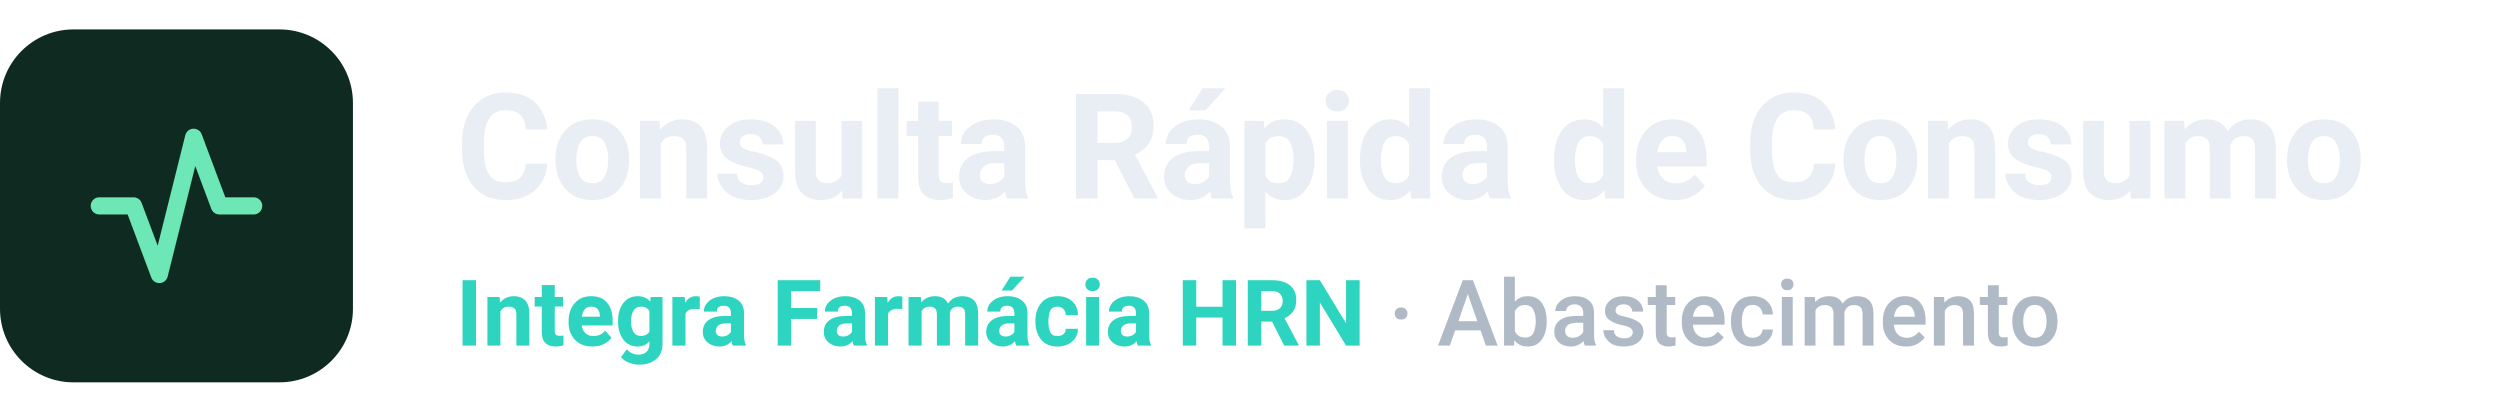
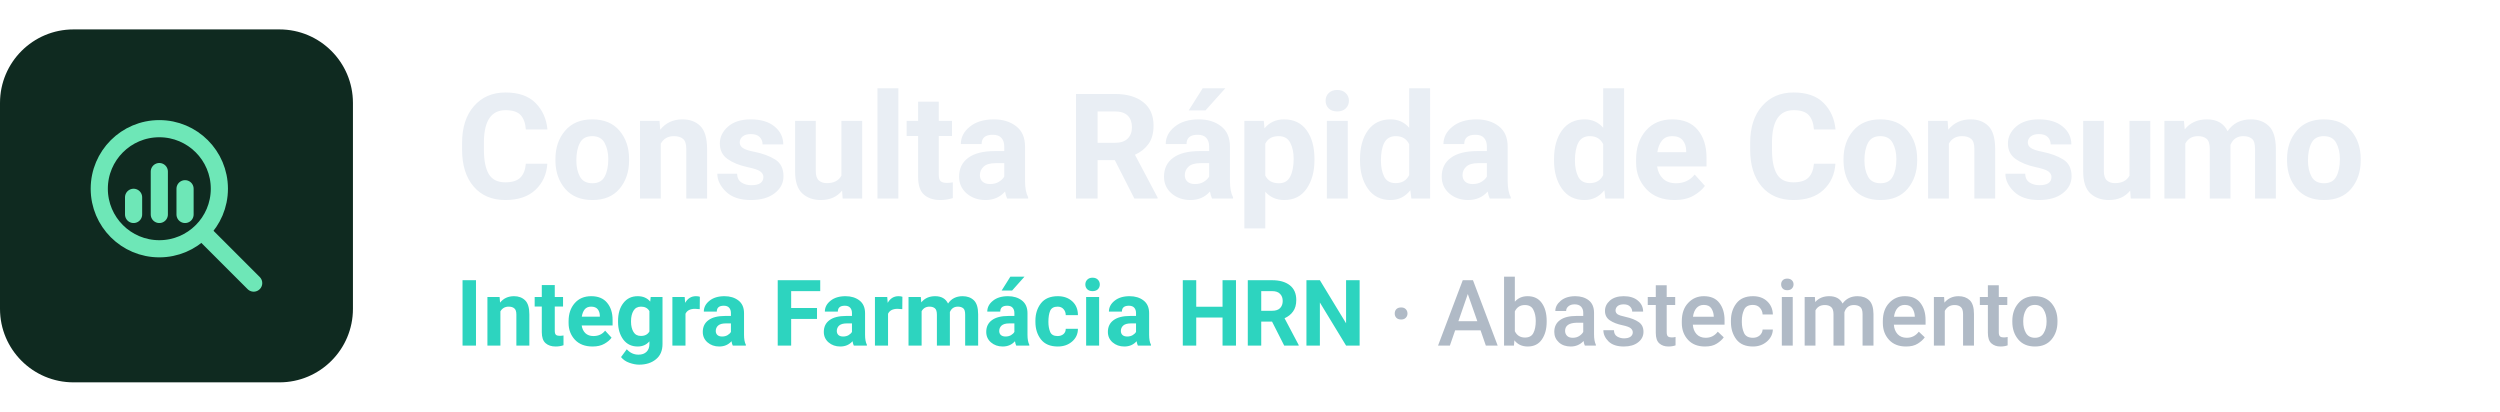
<svg xmlns="http://www.w3.org/2000/svg" viewBox="0 0 340 56" role="img" aria-label="Consulta Rápida de Consumo — Integra Farmácia HRN">
  <rect y="4" width="48" height="48" rx="10" fill="#0f2a20" />
  <g transform="translate(10 14) scale(1.1667)" fill="none" stroke="#6ee7b7" stroke-width="2" stroke-linecap="round" stroke-linejoin="round">
-     <path d="M3 12h4l3 8l4 -16l3 8h4" />
+     <circle cx="10" cy="10" r="7" />
+     <path d="M21 21l-6 -6" />
+     <path d="M7 13v-2" />
+     <path d="M10 13v-5" />
+     <path d="M13 13v-3" />
  </g>
  <text x="62" y="27" font-family="Figtree, system-ui, -apple-system, Segoe UI, Roboto, sans-serif" font-size="20" font-weight="700" letter-spacing="-.2" fill="#e9eef4">Consulta Rápida de Consumo</text>
  <text x="62" y="47" font-family="Figtree, system-ui, -apple-system, Segoe UI, Roboto, sans-serif" font-size="12.5" font-weight="500" fill="#b0bac6">
    <tspan font-weight="700" fill="#2dd4bf">Integra Farmácia HRN</tspan> · Abastecimento</text>
</svg>
